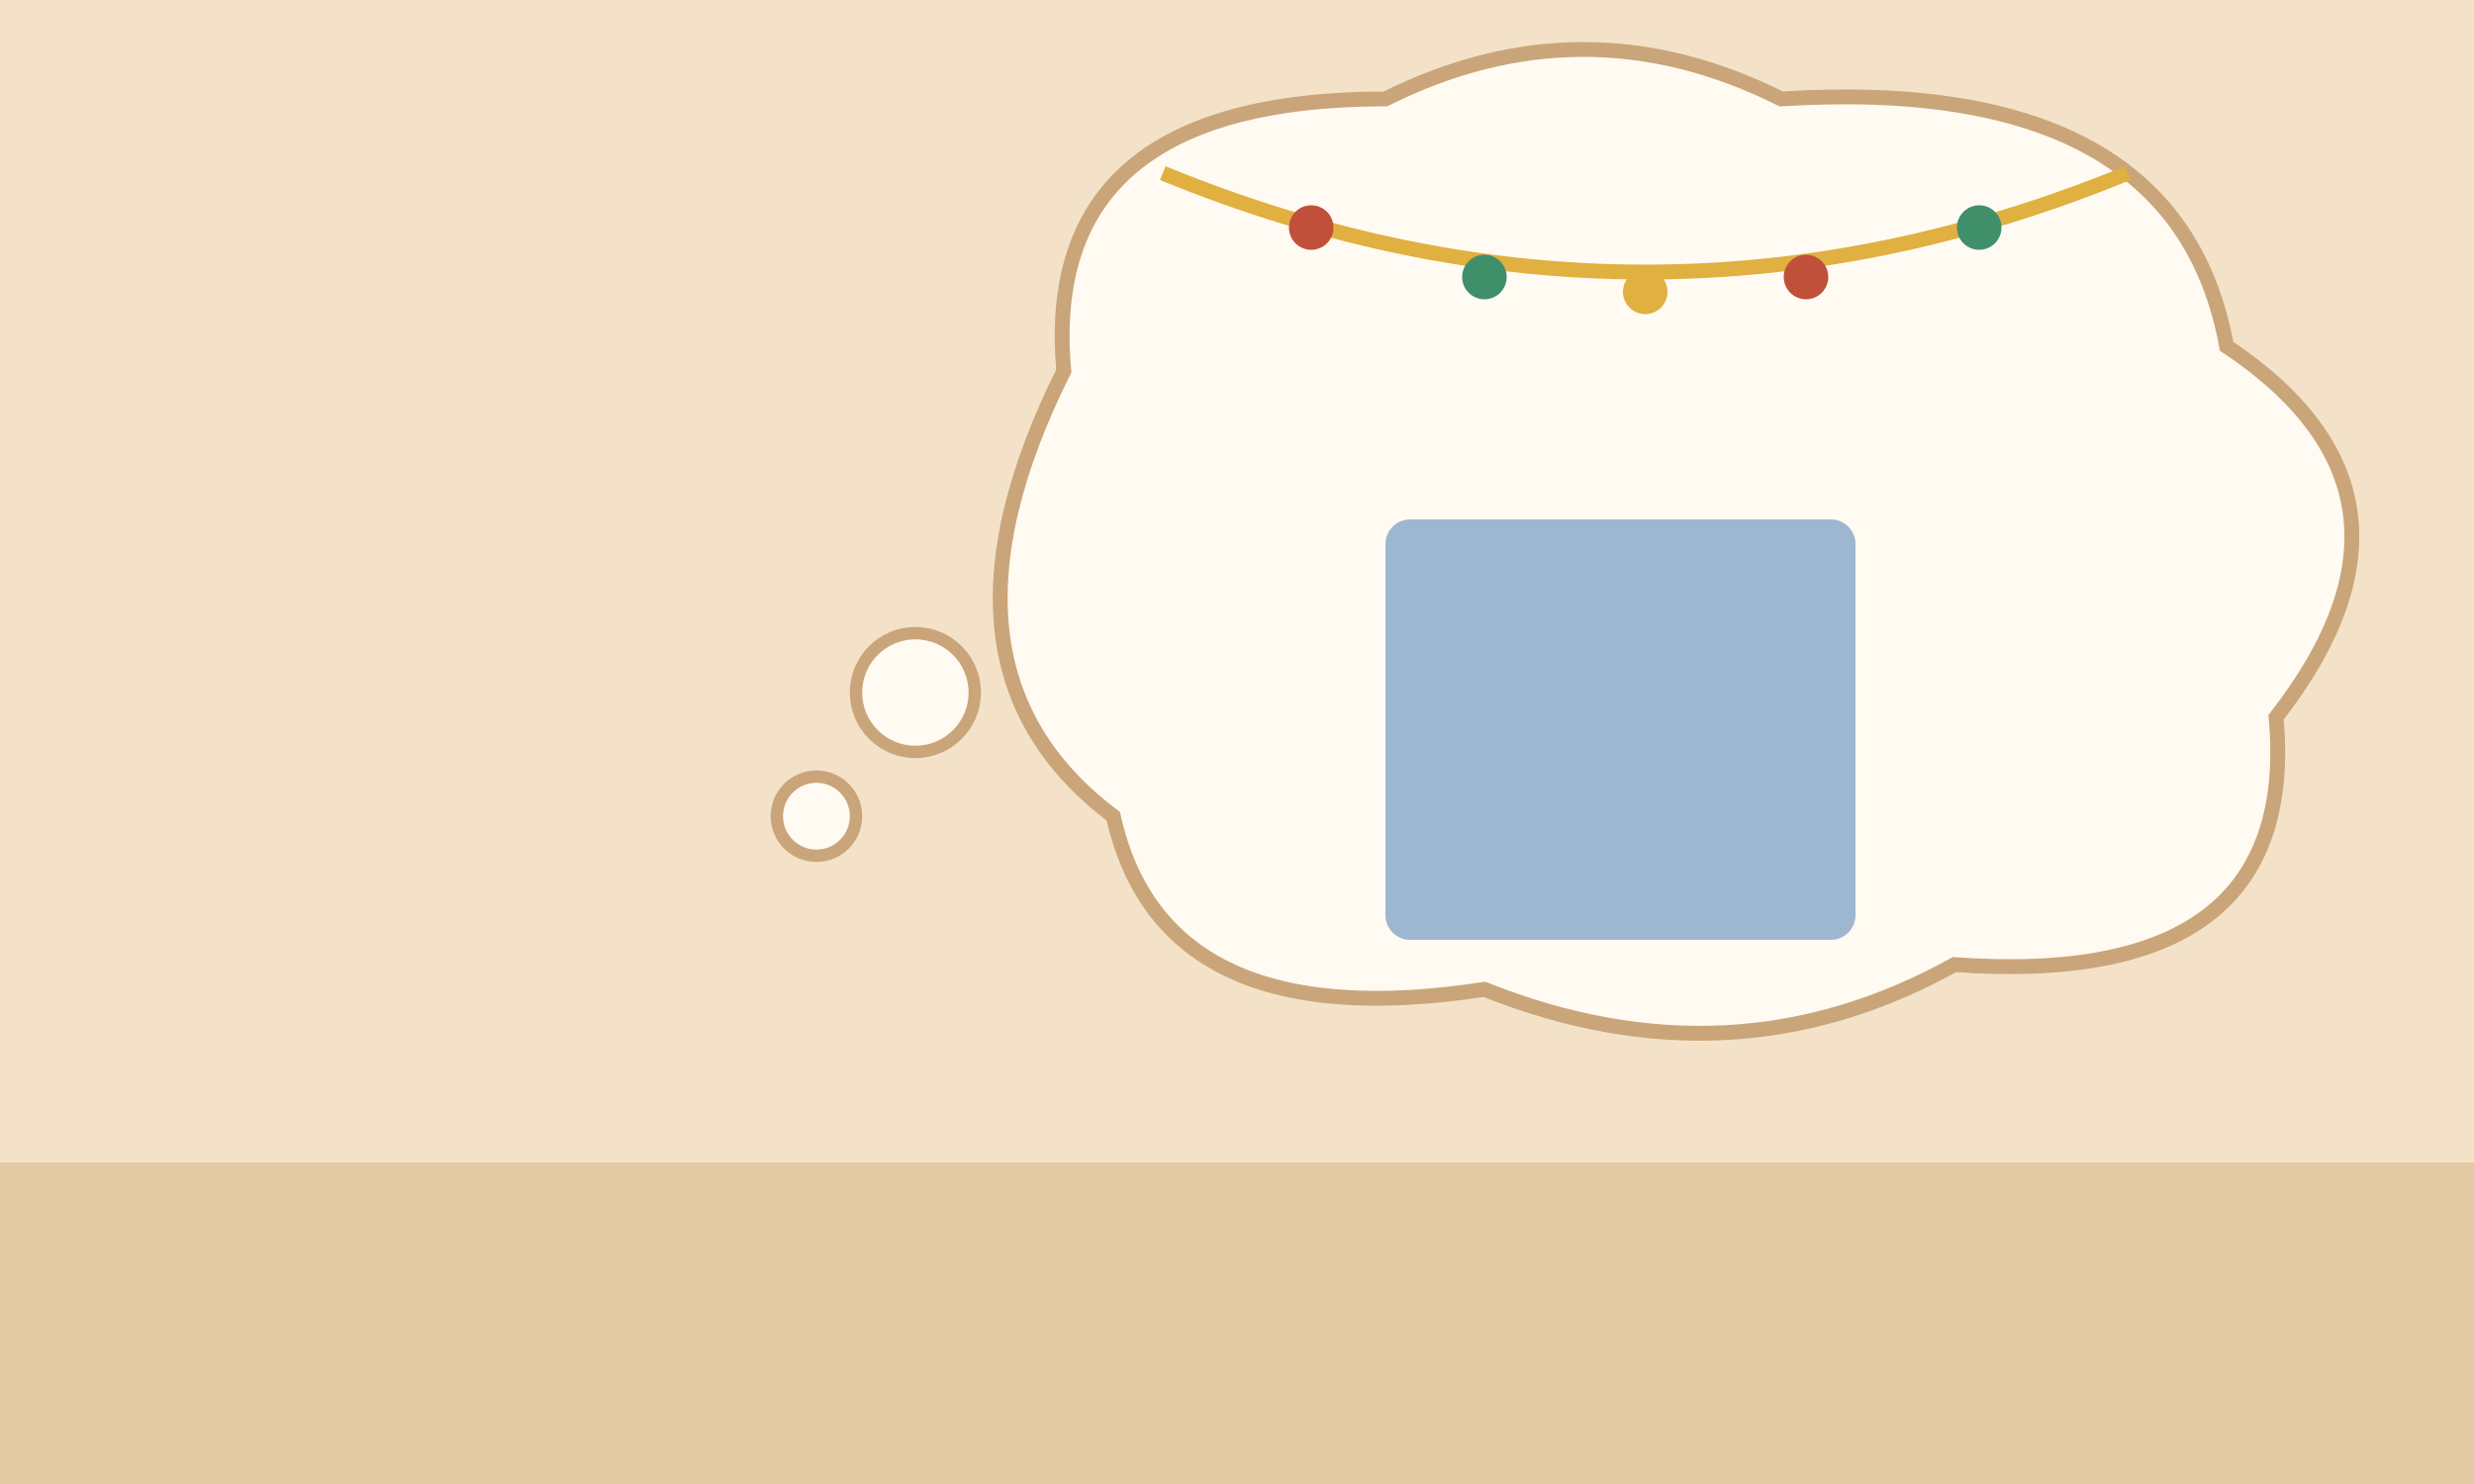
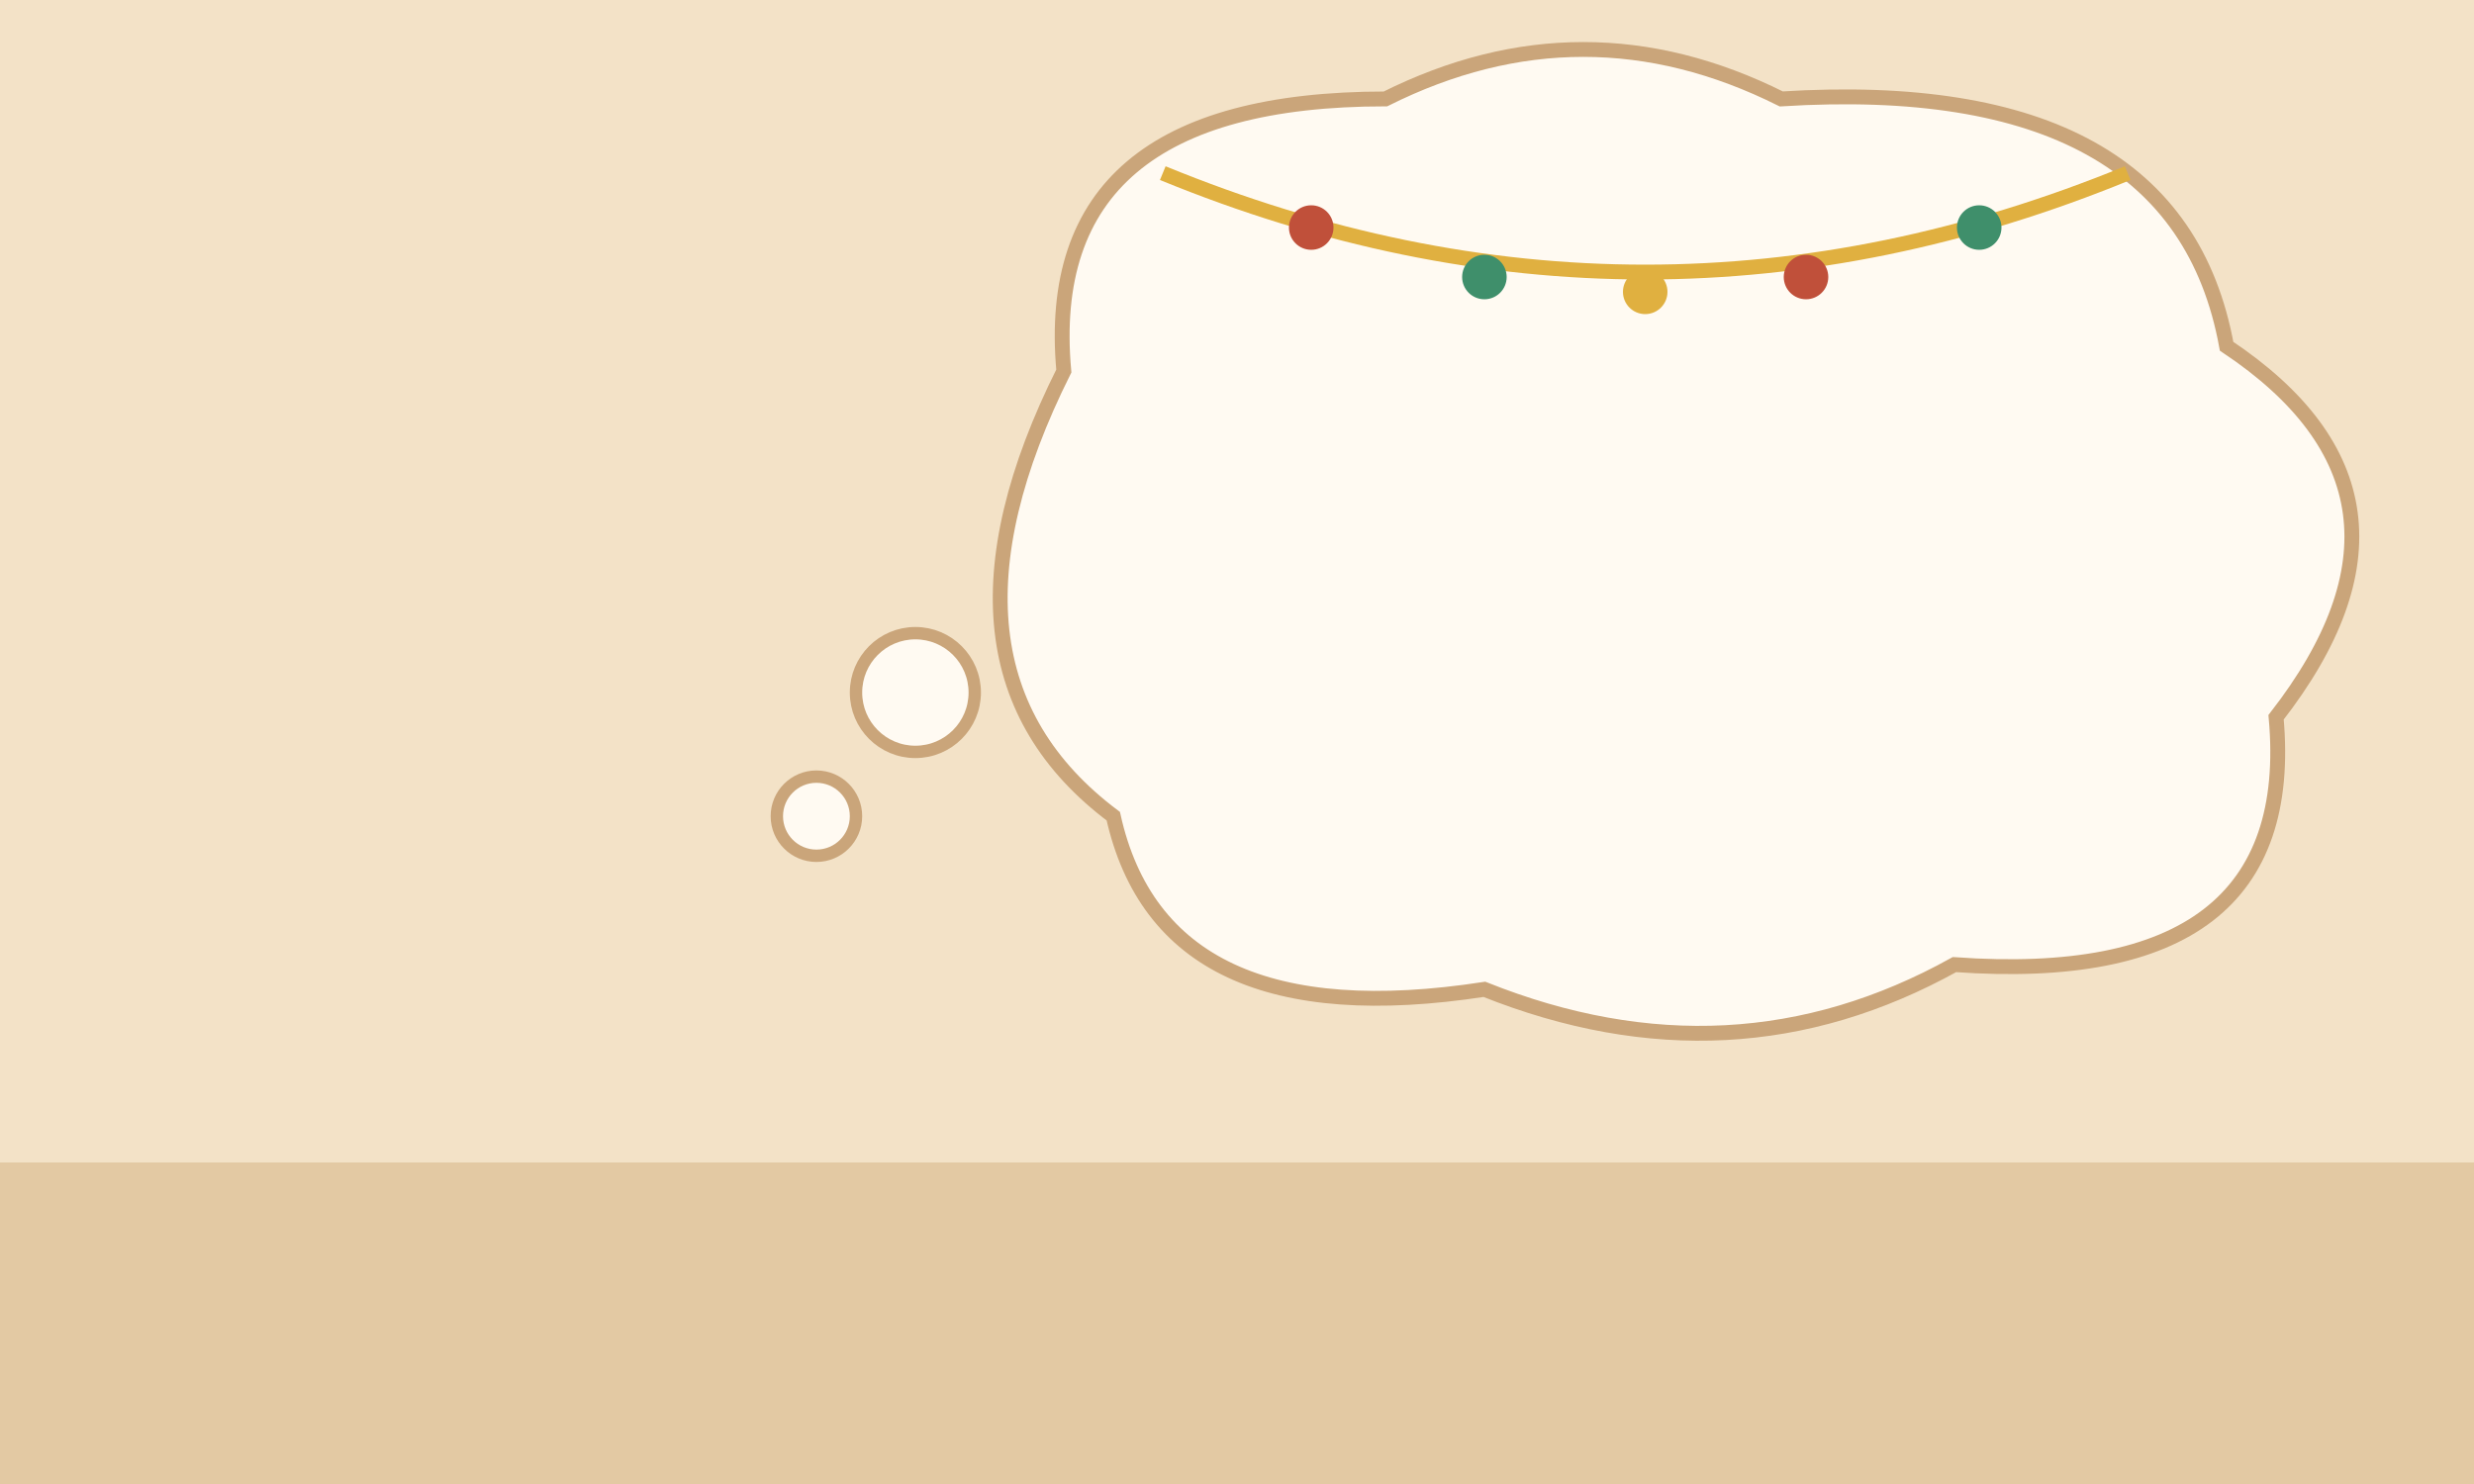
<svg xmlns="http://www.w3.org/2000/svg" viewBox="0 0 1000 600">
  <rect width="1000" height="600" fill="#f3e2c7" />
  <rect y="470" width="1000" height="130" fill="#e3c9a3" />
  <circle cx="330" cy="330" r="16" fill="#fffaf2" stroke="#caa57a" stroke-width="5" />
  <circle cx="370" cy="280" r="24" fill="#fffaf2" stroke="#caa57a" stroke-width="5" />
  <path d="M430 150 Q420 40 560 40 Q640 0 720 40 Q880 30 900 140 Q990 200 920 290 Q930 400 790 390 Q700 440 600 400 Q470 420 450 330 Q370 270 430 150 Z" fill="#fffaf2" stroke="#caa57a" stroke-width="6" />
-   <rect x="560" y="210" width="190" height="170" rx="10" fill="#4f7fb5" opacity=".55" />
  <path d="M470 70 Q665 150 860 70" stroke="#e0b040" stroke-width="6" fill="none" />
  <circle cx="530" cy="92" r="9" fill="#c0503a" />
  <circle cx="600" cy="112" r="9" fill="#3f8f6b" />
  <circle cx="665" cy="118" r="9" fill="#e0b040" />
  <circle cx="730" cy="112" r="9" fill="#c0503a" />
  <circle cx="800" cy="92" r="9" fill="#3f8f6b" />
</svg>
